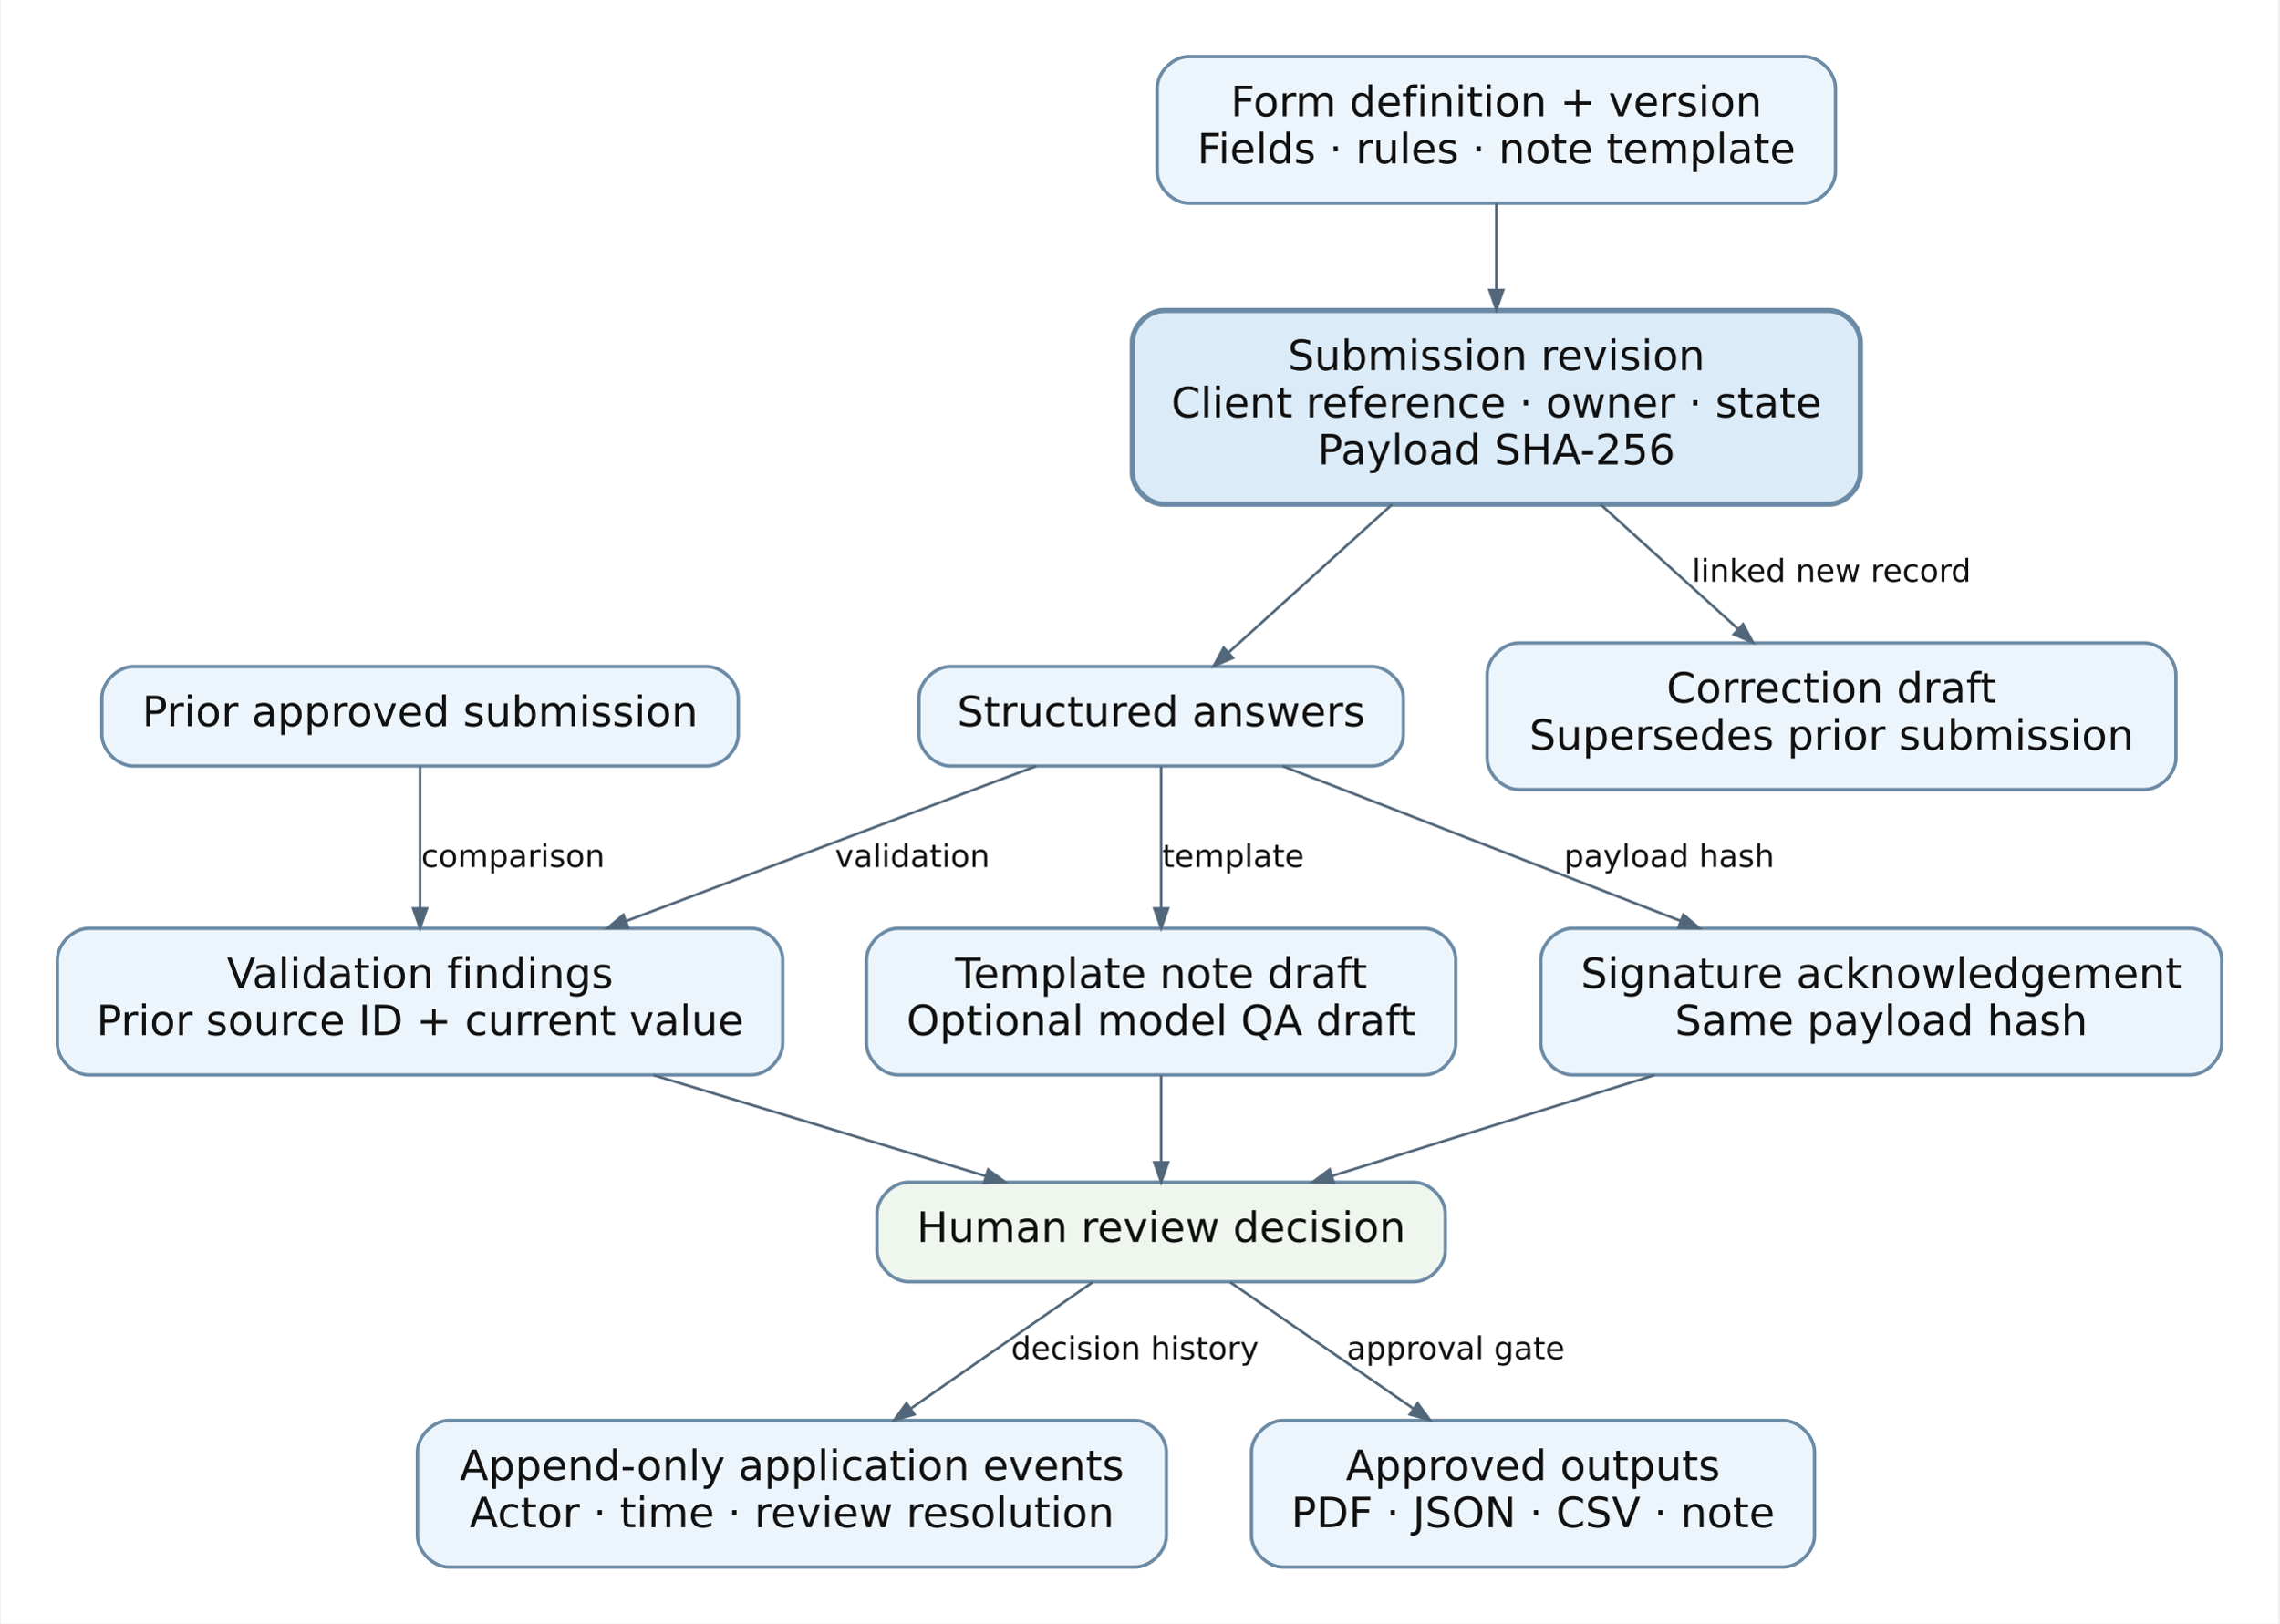
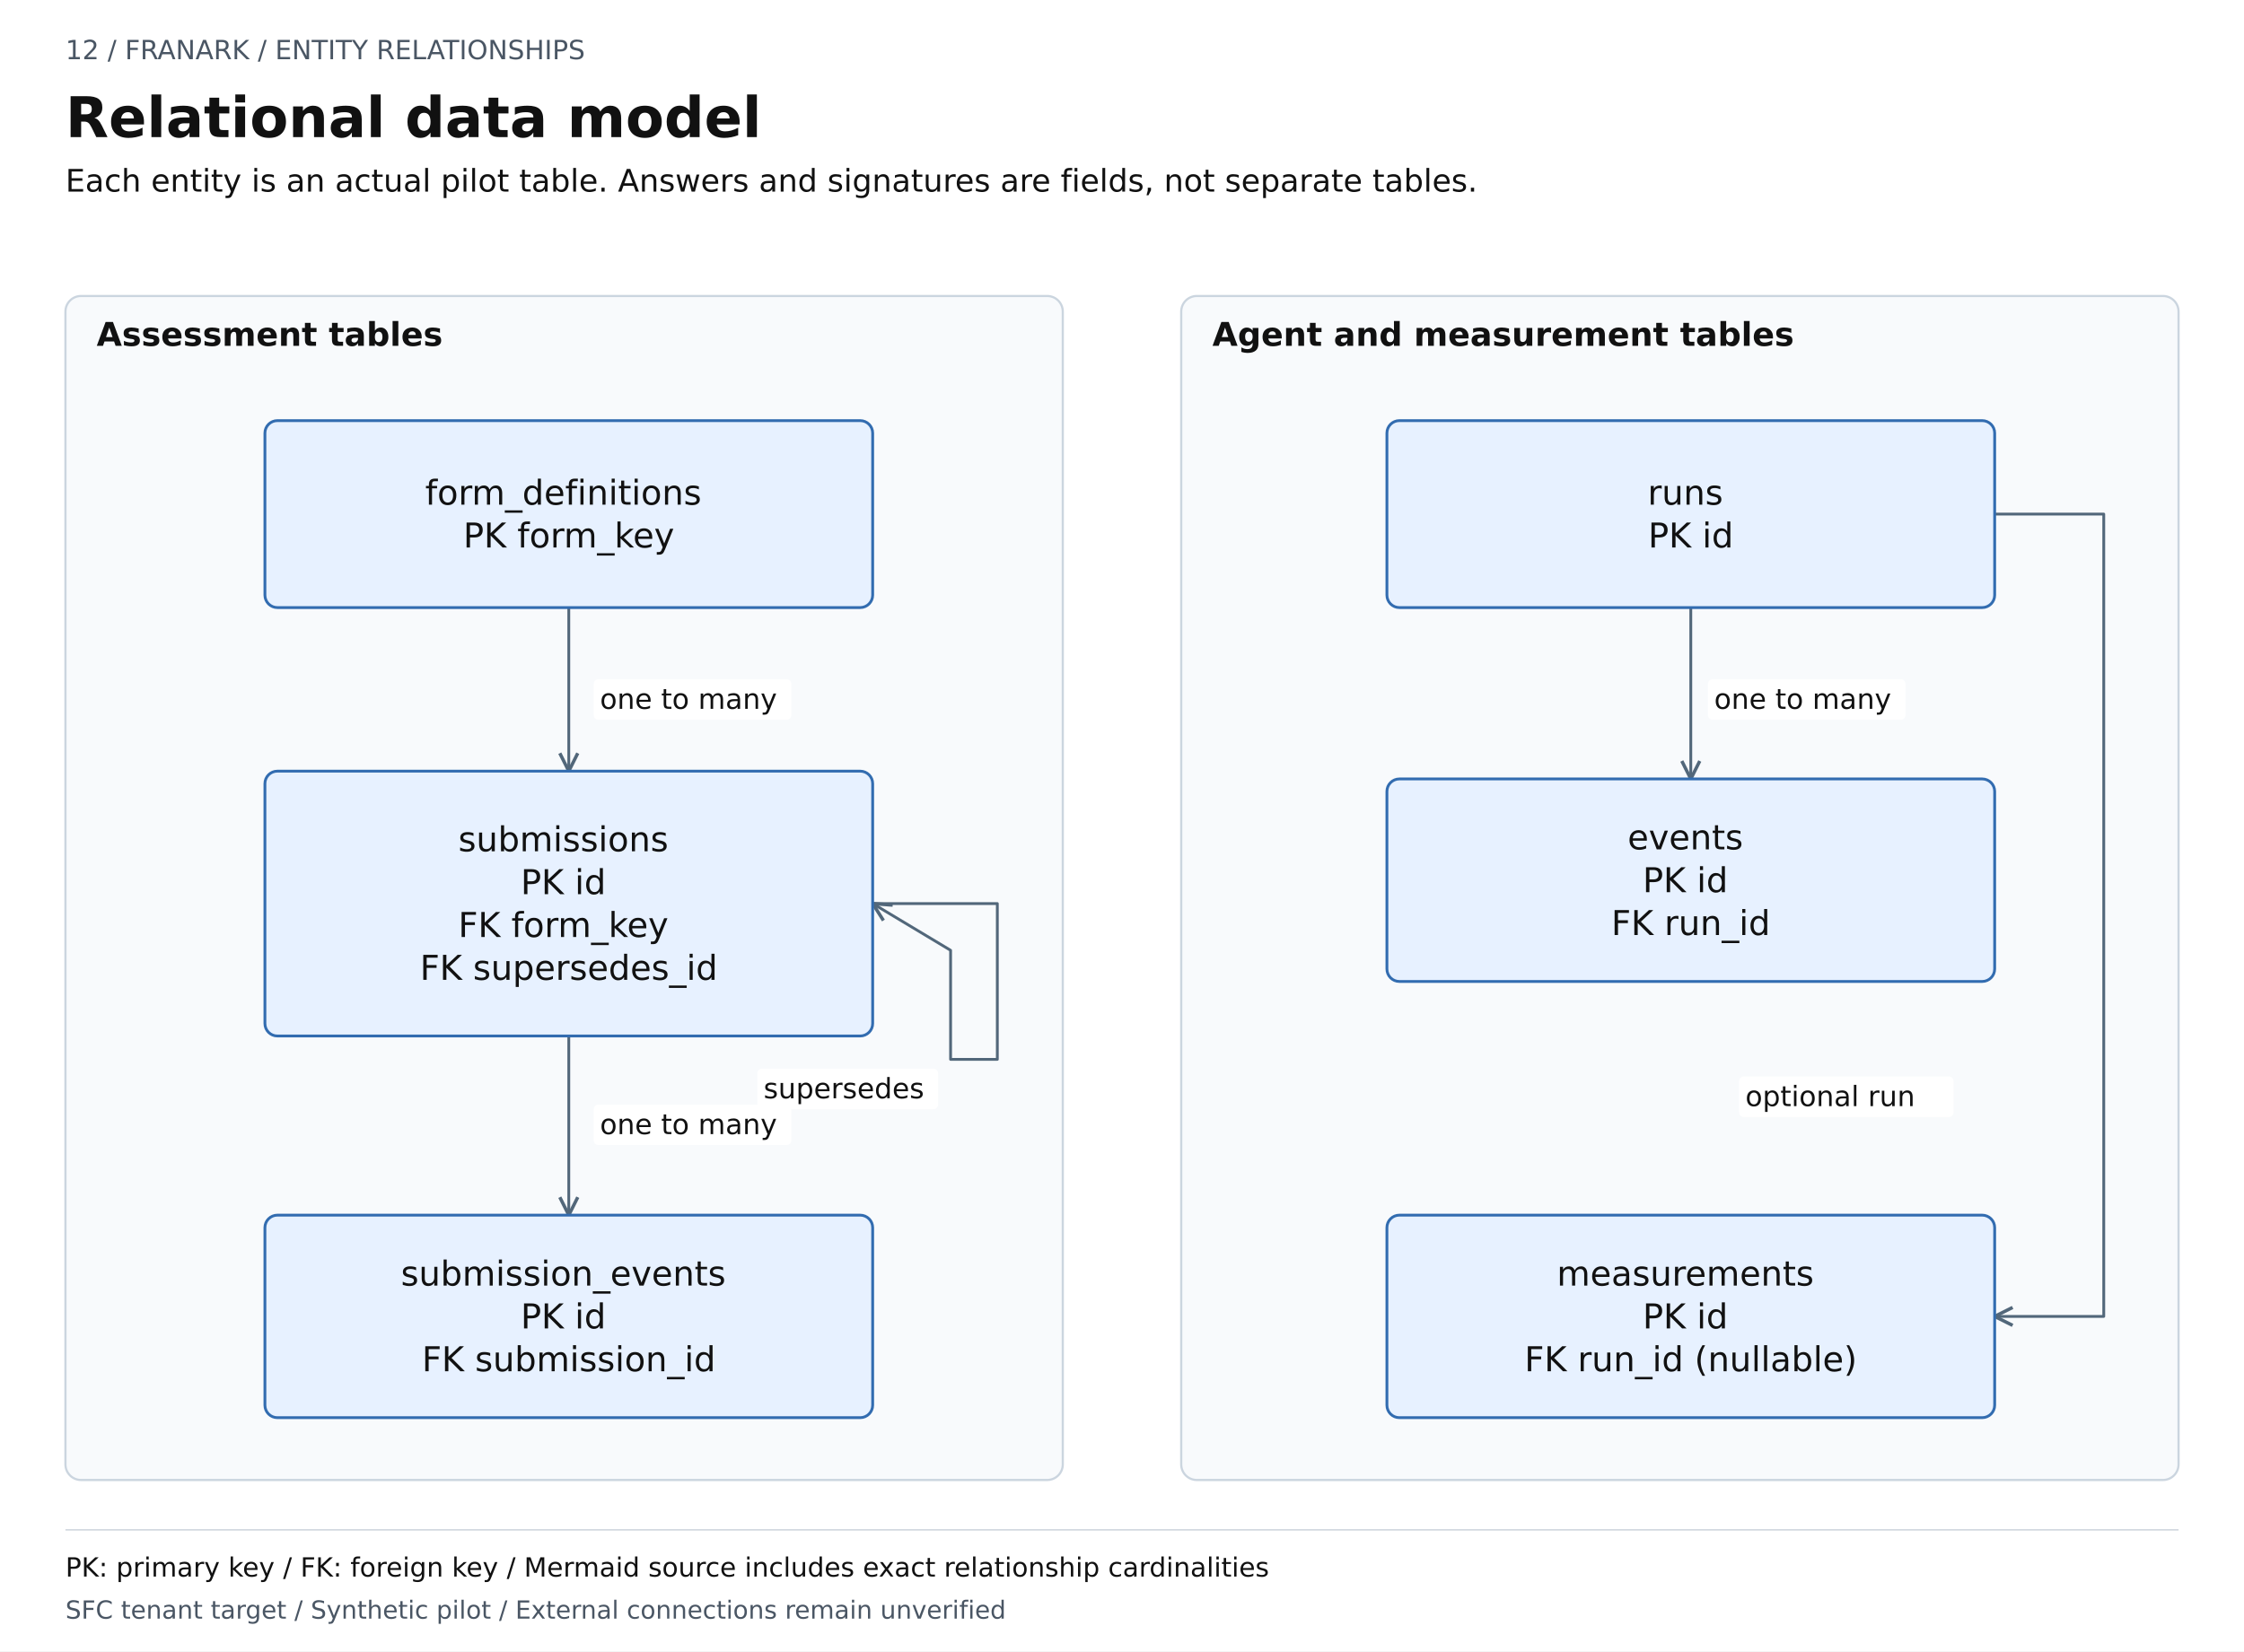
- <svg xmlns="http://www.w3.org/2000/svg" width="870pt" height="620pt" viewBox="0.00 0.00 869.70 620.20">
-   <g id="graph0" class="graph" transform="scale(1 1) rotate(0) translate(21.6 598.6)">
-     <polygon fill="white" stroke="transparent" points="-21.6,21.6 -21.6,-598.6 848.1,-598.6 848.1,21.6 -21.6,21.6" />
-     <g id="node1" class="node">
-       <path fill="#edf5fc" stroke="#6b8aa5" stroke-width="1.3" d="M667,-577C667,-577 432,-577 432,-577 426,-577 420,-571 420,-565 420,-565 420,-533 420,-533 420,-527 426,-521 432,-521 432,-521 667,-521 667,-521 673,-521 679,-527 679,-533 679,-533 679,-565 679,-565 679,-571 673,-577 667,-577" />
-       <text text-anchor="middle" x="549.5" y="-554.2" font-family="DejaVu Sans" font-size="16.00" fill="#111111">Form definition + version</text>
-       <text text-anchor="middle" x="549.5" y="-536.2" font-family="DejaVu Sans" font-size="16.00" fill="#111111">Fields · rules · note template</text>
-     </g>
-     <g id="node2" class="node">
-       <path fill="#dcebf8" stroke="#6b8aa5" stroke-width="2" d="M676.5,-480C676.5,-480 422.5,-480 422.5,-480 416.5,-480 410.5,-474 410.5,-468 410.5,-468 410.5,-418 410.5,-418 410.5,-412 416.5,-406 422.5,-406 422.5,-406 676.5,-406 676.5,-406 682.5,-406 688.5,-412 688.5,-418 688.5,-418 688.5,-468 688.5,-468 688.5,-474 682.5,-480 676.5,-480" />
-       <text text-anchor="middle" x="549.5" y="-457.2" font-family="DejaVu Sans" font-size="16.00" fill="#111111">Submission revision</text>
-       <text text-anchor="middle" x="549.5" y="-439.2" font-family="DejaVu Sans" font-size="16.00" fill="#111111">Client reference · owner · state</text>
-       <text text-anchor="middle" x="549.5" y="-421.2" font-family="DejaVu Sans" font-size="16.00" fill="#111111">Payload SHA-256</text>
-     </g>
-     <g id="edge1" class="edge">
-       <path fill="none" stroke="#52677a" d="M549.5,-520.95C549.5,-510.87 549.5,-499.16 549.5,-487.96" />
-       <polygon fill="#52677a" stroke="#52677a" points="552.13,-487.82 549.5,-480.32 546.88,-487.82 552.13,-487.82" />
-     </g>
-     <g id="node3" class="node">
-       <path fill="#edf5fc" stroke="#6b8aa5" stroke-width="1.3" d="M502,-344C502,-344 341,-344 341,-344 335,-344 329,-338 329,-332 329,-332 329,-318 329,-318 329,-312 335,-306 341,-306 341,-306 502,-306 502,-306 508,-306 514,-312 514,-318 514,-318 514,-332 514,-332 514,-338 508,-344 502,-344" />
-       <text text-anchor="middle" x="421.5" y="-321.2" font-family="DejaVu Sans" font-size="16.00" fill="#111111">Structured answers</text>
-     </g>
-     <g id="edge2" class="edge">
-       <path fill="none" stroke="#52677a" d="M509.7,-405.93C489.39,-387.53 465.27,-365.67 447.39,-349.47" />
-       <polygon fill="#52677a" stroke="#52677a" points="448.9,-347.29 441.58,-344.2 445.38,-351.18 448.9,-347.29" />
-     </g>
-     <g id="node8" class="node">
-       <path fill="#edf5fc" stroke="#6b8aa5" stroke-width="1.3" d="M797,-353C797,-353 558,-353 558,-353 552,-353 546,-347 546,-341 546,-341 546,-309 546,-309 546,-303 552,-297 558,-297 558,-297 797,-297 797,-297 803,-297 809,-303 809,-309 809,-309 809,-341 809,-341 809,-347 803,-353 797,-353" />
-       <text text-anchor="middle" x="677.5" y="-330.2" font-family="DejaVu Sans" font-size="16.00" fill="#111111">Correction draft</text>
-       <text text-anchor="middle" x="677.5" y="-312.2" font-family="DejaVu Sans" font-size="16.00" fill="#111111">Supersedes prior submission</text>
-     </g>
-     <g id="edge3" class="edge">
-       <path fill="none" stroke="#52677a" d="M589.3,-405.93C606.03,-390.77 625.35,-373.26 641.64,-358.5" />
-       <polygon fill="#52677a" stroke="#52677a" points="643.7,-360.18 647.49,-353.2 640.17,-356.29 643.7,-360.18" />
-       <text text-anchor="middle" x="677.5" y="-376.4" font-family="DejaVu Sans" font-size="12.00" fill="#111111">linked new record</text>
-     </g>
-     <g id="node4" class="node">
-       <path fill="#edf5fc" stroke="#6b8aa5" stroke-width="1.3" d="M814.5,-244C814.5,-244 578.5,-244 578.5,-244 572.5,-244 566.5,-238 566.5,-232 566.5,-232 566.5,-200 566.5,-200 566.5,-194 572.5,-188 578.5,-188 578.5,-188 814.5,-188 814.5,-188 820.5,-188 826.5,-194 826.5,-200 826.5,-200 826.5,-232 826.5,-232 826.5,-238 820.5,-244 814.5,-244" />
-       <text text-anchor="middle" x="696.5" y="-221.2" font-family="DejaVu Sans" font-size="16.00" fill="#111111">Signature acknowledgement</text>
-       <text text-anchor="middle" x="696.5" y="-203.2" font-family="DejaVu Sans" font-size="16.00" fill="#111111">Same payload hash</text>
-     </g>
-     <g id="edge4" class="edge">
-       <path fill="none" stroke="#52677a" d="M467.84,-305.97C509.35,-289.82 571.03,-265.82 619.87,-246.82" />
-       <polygon fill="#52677a" stroke="#52677a" points="620.94,-249.22 626.98,-244.05 619.04,-244.32 620.94,-249.22" />
-       <text text-anchor="middle" x="615.5" y="-267.4" font-family="DejaVu Sans" font-size="12.00" fill="#111111">payload hash</text>
-     </g>
-     <g id="node5" class="node">
-       <path fill="#edf5fc" stroke="#6b8aa5" stroke-width="1.3" d="M265,-244C265,-244 12,-244 12,-244 6,-244 0,-238 0,-232 0,-232 0,-200 0,-200 0,-194 6,-188 12,-188 12,-188 265,-188 265,-188 271,-188 277,-194 277,-200 277,-200 277,-232 277,-232 277,-238 271,-244 265,-244" />
-       <text text-anchor="middle" x="138.5" y="-221.2" font-family="DejaVu Sans" font-size="16.00" fill="#111111">Validation findings</text>
-       <text text-anchor="middle" x="138.5" y="-203.2" font-family="DejaVu Sans" font-size="16.00" fill="#111111">Prior source ID + current value</text>
-     </g>
-     <g id="edge5" class="edge">
-       <path fill="none" stroke="#52677a" d="M373.81,-305.97C331.1,-289.82 267.62,-265.82 217.36,-246.82" />
-       <polygon fill="#52677a" stroke="#52677a" points="217.99,-244.25 210.05,-244.05 216.13,-249.16 217.99,-244.25" />
-       <text text-anchor="middle" x="326.5" y="-267.4" font-family="DejaVu Sans" font-size="12.00" fill="#111111">validation</text>
-     </g>
-     <g id="node6" class="node">
-       <path fill="#edf5fc" stroke="#6b8aa5" stroke-width="1.3" d="M522,-244C522,-244 321,-244 321,-244 315,-244 309,-238 309,-232 309,-232 309,-200 309,-200 309,-194 315,-188 321,-188 321,-188 522,-188 522,-188 528,-188 534,-194 534,-200 534,-200 534,-232 534,-232 534,-238 528,-244 522,-244" />
-       <text text-anchor="middle" x="421.5" y="-221.2" font-family="DejaVu Sans" font-size="16.00" fill="#111111">Template note draft</text>
-       <text text-anchor="middle" x="421.5" y="-203.2" font-family="DejaVu Sans" font-size="16.00" fill="#111111">Optional model QA draft</text>
-     </g>
-     <g id="edge6" class="edge">
-       <path fill="none" stroke="#52677a" d="M421.5,-305.85C421.5,-291.03 421.5,-269.67 421.5,-251.6" />
-       <polygon fill="#52677a" stroke="#52677a" points="424.13,-251.59 421.5,-244.09 418.88,-251.59 424.13,-251.59" />
-       <text text-anchor="middle" x="449" y="-267.4" font-family="DejaVu Sans" font-size="12.00" fill="#111111">template</text>
-     </g>
-     <g id="node11" class="node">
-       <path fill="#eef6ee" stroke="#6b8aa5" stroke-width="1.3" d="M518,-147C518,-147 325,-147 325,-147 319,-147 313,-141 313,-135 313,-135 313,-121 313,-121 313,-115 319,-109 325,-109 325,-109 518,-109 518,-109 524,-109 530,-115 530,-121 530,-121 530,-135 530,-135 530,-141 524,-147 518,-147" />
-       <text text-anchor="middle" x="421.5" y="-124.2" font-family="DejaVu Sans" font-size="16.00" fill="#111111">Human review decision</text>
-     </g>
-     <g id="edge8" class="edge">
-       <path fill="none" stroke="#52677a" d="M609.87,-187.91C570.01,-175.44 523.53,-160.91 486.71,-149.39" />
-       <polygon fill="#52677a" stroke="#52677a" points="487.42,-146.86 479.48,-147.13 485.85,-151.87 487.42,-146.86" />
-     </g>
-     <g id="edge9" class="edge">
-       <path fill="none" stroke="#52677a" d="M227.65,-187.91C268.67,-175.44 316.5,-160.91 354.4,-149.39" />
-       <polygon fill="#52677a" stroke="#52677a" points="355.43,-151.82 361.84,-147.13 353.9,-146.8 355.43,-151.82" />
-     </g>
-     <g id="edge10" class="edge">
-       <path fill="none" stroke="#52677a" d="M421.5,-187.79C421.5,-177.2 421.5,-165.13 421.5,-154.69" />
-       <polygon fill="#52677a" stroke="#52677a" points="424.13,-154.58 421.5,-147.08 418.88,-154.58 424.13,-154.58" />
-     </g>
-     <g id="node7" class="node">
-       <path fill="#edf5fc" stroke="#6b8aa5" stroke-width="1.3" d="M411.5,-56C411.5,-56 149.5,-56 149.5,-56 143.5,-56 137.5,-50 137.5,-44 137.5,-44 137.5,-12 137.5,-12 137.5,-6 143.5,0 149.5,0 149.5,0 411.5,0 411.5,0 417.5,0 423.5,-6 423.5,-12 423.5,-12 423.5,-44 423.5,-44 423.5,-50 417.5,-56 411.5,-56" />
-       <text text-anchor="middle" x="280.5" y="-33.2" font-family="DejaVu Sans" font-size="16.00" fill="#111111">Append-only application events</text>
-       <text text-anchor="middle" x="280.5" y="-15.2" font-family="DejaVu Sans" font-size="16.00" fill="#111111">Actor · time · review resolution</text>
-     </g>
-     <g id="node9" class="node">
-       <path fill="#edf5fc" stroke="#6b8aa5" stroke-width="1.3" d="M659,-56C659,-56 468,-56 468,-56 462,-56 456,-50 456,-44 456,-44 456,-12 456,-12 456,-6 462,0 468,0 468,0 659,0 659,0 665,0 671,-6 671,-12 671,-12 671,-44 671,-44 671,-50 665,-56 659,-56" />
-       <text text-anchor="middle" x="563.5" y="-33.2" font-family="DejaVu Sans" font-size="16.00" fill="#111111">Approved outputs</text>
-       <text text-anchor="middle" x="563.5" y="-15.2" font-family="DejaVu Sans" font-size="16.00" fill="#111111">PDF · JSON · CSV · note</text>
-     </g>
-     <g id="node10" class="node">
-       <path fill="#edf5fc" stroke="#6b8aa5" stroke-width="1.3" d="M248,-344C248,-344 29,-344 29,-344 23,-344 17,-338 17,-332 17,-332 17,-318 17,-318 17,-312 23,-306 29,-306 29,-306 248,-306 248,-306 254,-306 260,-312 260,-318 260,-318 260,-332 260,-332 260,-338 254,-344 248,-344" />
-       <text text-anchor="middle" x="138.5" y="-321.2" font-family="DejaVu Sans" font-size="16.00" fill="#111111">Prior approved submission</text>
-     </g>
-     <g id="edge7" class="edge">
-       <path fill="none" stroke="#52677a" d="M138.5,-305.85C138.5,-291.03 138.5,-269.67 138.5,-251.6" />
-       <polygon fill="#52677a" stroke="#52677a" points="141.13,-251.59 138.5,-244.09 135.88,-251.59 141.13,-251.59" />
-       <text text-anchor="middle" x="174" y="-267.4" font-family="DejaVu Sans" font-size="12.00" fill="#111111">comparison</text>
-     </g>
-     <g id="edge11" class="edge">
-       <path fill="none" stroke="#52677a" d="M395.31,-108.8C375.87,-95.29 348.88,-76.53 325.95,-60.59" />
-       <polygon fill="#52677a" stroke="#52677a" points="327.26,-58.3 319.6,-56.18 324.26,-62.61 327.26,-58.3" />
-       <text text-anchor="middle" x="411.5" y="-79.4" font-family="DejaVu Sans" font-size="12.00" fill="#111111">decision history</text>
-     </g>
-     <g id="edge12" class="edge">
-       <path fill="none" stroke="#52677a" d="M447.88,-108.8C467.45,-95.29 494.64,-76.53 517.73,-60.59" />
-       <polygon fill="#52677a" stroke="#52677a" points="519.44,-62.6 524.12,-56.18 516.46,-58.28 519.44,-62.6" />
-       <text text-anchor="middle" x="534" y="-79.4" font-family="DejaVu Sans" font-size="12.00" fill="#111111">approval gate</text>
-     </g>
-   </g>
+ <svg xmlns="http://www.w3.org/2000/svg" width="1440" height="1060" viewBox="0 0 1440 1060" role="img" aria-labelledby="title desc">
+   <defs>
+     <marker id="arrow" viewBox="0 0 10 10" refX="9" refY="5" markerWidth="8" markerHeight="8" orient="auto-start-reverse">
+       <path d="M 1 1 L 9 5 L 1 9" fill="none" stroke="#52677a" stroke-width="1.5" />
+     </marker>
+   </defs>
+   <rect width="1440" height="1060" fill="white" />
+   <text x="42" y="38" text-anchor="start" font-family="DejaVu Sans,Arial,sans-serif" font-size="17" font-weight="normal" fill="#4a5664">
+     <tspan x="42" dy="0">12 / FRANARK / ENTITY RELATIONSHIPS</tspan>
+   </text>
+   <text x="42" y="88" text-anchor="start" font-family="DejaVu Sans,Arial,sans-serif" font-size="36" font-weight="bold" fill="#111111">
+     <tspan x="42" dy="0">Relational data model</tspan>
+   </text>
+   <text x="42" y="123" text-anchor="start" font-family="DejaVu Sans,Arial,sans-serif" font-size="20" font-weight="normal" fill="#111111">
+     <tspan x="42" dy="0">Each entity is an actual pilot table. Answers and signatures are fields, not separate tables.</tspan>
+   </text>
+   <rect x="42" y="190" width="640" height="760" rx="10" fill="#f8fafc" stroke="#cbd5df" stroke-width="1.4" />
+   <text x="62" y="222" text-anchor="start" font-family="DejaVu Sans,Arial,sans-serif" font-size="21" font-weight="bold" fill="#111111">
+     <tspan x="62" dy="0">Assessment tables</tspan>
+   </text>
+   <rect x="758" y="190" width="640" height="760" rx="10" fill="#f8fafc" stroke="#cbd5df" stroke-width="1.4" />
+   <text x="778" y="222" text-anchor="start" font-family="DejaVu Sans,Arial,sans-serif" font-size="21" font-weight="bold" fill="#111111">
+     <tspan x="778" dy="0">Agent and measurement tables</tspan>
+   </text>
+   <polyline points="365.0,390 365.0,495" fill="none" stroke="#52677a" stroke-width="1.8" stroke-linejoin="round" marker-end="url(#arrow)" />
+   <polyline points="365.0,665 365.0,780" fill="none" stroke="#52677a" stroke-width="1.8" stroke-linejoin="round" marker-end="url(#arrow)" />
+   <polyline points="560,580.0 640,580 640,680 610,680 610,610 560,580.0" fill="none" stroke="#52677a" stroke-width="1.8" stroke-linejoin="round" marker-end="url(#arrow)" />
+   <polyline points="1085.0,390 1085.0,500" fill="none" stroke="#52677a" stroke-width="1.8" stroke-linejoin="round" marker-end="url(#arrow)" />
+   <polyline points="1280,330.0 1350,330 1350,845 1280,845.0" fill="none" stroke="#52677a" stroke-width="1.8" stroke-linejoin="round" marker-end="url(#arrow)" />
+   <rect x="170" y="270" width="390" height="120" rx="8" fill="#e7f1ff" stroke="#326cb0" stroke-width="1.8" />
+   <text x="365.0" y="323.95" text-anchor="middle" font-family="DejaVu Sans,Arial,sans-serif" font-size="22" font-weight="normal" fill="#111111">
+     <tspan x="365.0" dy="0">form_definitions</tspan>
+     <tspan x="365.0" dy="27.5">PK form_key</tspan>
+   </text>
+   <rect x="170" y="495" width="390" height="170" rx="8" fill="#e7f1ff" stroke="#326cb0" stroke-width="1.8" />
+   <text x="365.0" y="546.45" text-anchor="middle" font-family="DejaVu Sans,Arial,sans-serif" font-size="22" font-weight="normal" fill="#111111">
+     <tspan x="365.0" dy="0">submissions</tspan>
+     <tspan x="365.0" dy="27.5">PK id</tspan>
+     <tspan x="365.0" dy="27.5">FK form_key</tspan>
+     <tspan x="365.0" dy="27.5">FK supersedes_id</tspan>
+   </text>
+   <rect x="170" y="780" width="390" height="130" rx="8" fill="#e7f1ff" stroke="#326cb0" stroke-width="1.8" />
+   <text x="365.0" y="825.2" text-anchor="middle" font-family="DejaVu Sans,Arial,sans-serif" font-size="22" font-weight="normal" fill="#111111">
+     <tspan x="365.0" dy="0">submission_events</tspan>
+     <tspan x="365.0" dy="27.5">PK id</tspan>
+     <tspan x="365.0" dy="27.5">FK submission_id</tspan>
+   </text>
+   <rect x="890" y="270" width="390" height="120" rx="8" fill="#e7f1ff" stroke="#326cb0" stroke-width="1.8" />
+   <text x="1085.0" y="323.95" text-anchor="middle" font-family="DejaVu Sans,Arial,sans-serif" font-size="22" font-weight="normal" fill="#111111">
+     <tspan x="1085.0" dy="0">runs</tspan>
+     <tspan x="1085.0" dy="27.5">PK id</tspan>
+   </text>
+   <rect x="890" y="500" width="390" height="130" rx="8" fill="#e7f1ff" stroke="#326cb0" stroke-width="1.8" />
+   <text x="1085.0" y="545.2" text-anchor="middle" font-family="DejaVu Sans,Arial,sans-serif" font-size="22" font-weight="normal" fill="#111111">
+     <tspan x="1085.0" dy="0">events</tspan>
+     <tspan x="1085.0" dy="27.5">PK id</tspan>
+     <tspan x="1085.0" dy="27.5">FK run_id</tspan>
+   </text>
+   <rect x="890" y="780" width="390" height="130" rx="8" fill="#e7f1ff" stroke="#326cb0" stroke-width="1.8" />
+   <text x="1085.0" y="825.2" text-anchor="middle" font-family="DejaVu Sans,Arial,sans-serif" font-size="22" font-weight="normal" fill="#111111">
+     <tspan x="1085.0" dy="0">measurements</tspan>
+     <tspan x="1085.0" dy="27.5">PK id</tspan>
+     <tspan x="1085.0" dy="27.5">FK run_id (nullable)</tspan>
+   </text>
+   <rect x="381" y="436" width="126.8" height="26" rx="3" fill="white" />
+   <text x="385" y="455" text-anchor="start" font-family="DejaVu Sans,Arial,sans-serif" font-size="18" font-weight="normal" fill="#111111">
+     <tspan x="385" dy="0">one to many</tspan>
+   </text>
+   <rect x="381" y="709" width="126.8" height="26" rx="3" fill="white" />
+   <text x="385" y="728" text-anchor="start" font-family="DejaVu Sans,Arial,sans-serif" font-size="18" font-weight="normal" fill="#111111">
+     <tspan x="385" dy="0">one to many</tspan>
+   </text>
+   <rect x="486" y="686" width="116.0" height="26" rx="3" fill="white" />
+   <text x="490" y="705" text-anchor="start" font-family="DejaVu Sans,Arial,sans-serif" font-size="18" font-weight="normal" fill="#111111">
+     <tspan x="490" dy="0">supersedes</tspan>
+   </text>
+   <rect x="1096" y="436" width="126.8" height="26" rx="3" fill="white" />
+   <text x="1100" y="455" text-anchor="start" font-family="DejaVu Sans,Arial,sans-serif" font-size="18" font-weight="normal" fill="#111111">
+     <tspan x="1100" dy="0">one to many</tspan>
+   </text>
+   <rect x="1116" y="691" width="137.6" height="26" rx="3" fill="white" />
+   <text x="1120" y="710" text-anchor="start" font-family="DejaVu Sans,Arial,sans-serif" font-size="18" font-weight="normal" fill="#111111">
+     <tspan x="1120" dy="0">optional run</tspan>
+   </text>
+   <line x1="42" y1="982" x2="1398" y2="982" stroke="#d2d9e0" />
+   <text x="42" y="1012" text-anchor="start" font-family="DejaVu Sans,Arial,sans-serif" font-size="17" font-weight="normal" fill="#111111">
+     <tspan x="42" dy="0">PK: primary key / FK: foreign key / Mermaid source includes exact relationship cardinalities</tspan>
+   </text>
+   <text x="42" y="1039" text-anchor="start" font-family="DejaVu Sans,Arial,sans-serif" font-size="16" font-weight="normal" fill="#4a5664">
+     <tspan x="42" dy="0">SFC tenant target / Synthetic pilot / External connections remain unverified</tspan>
+   </text>
</svg>
